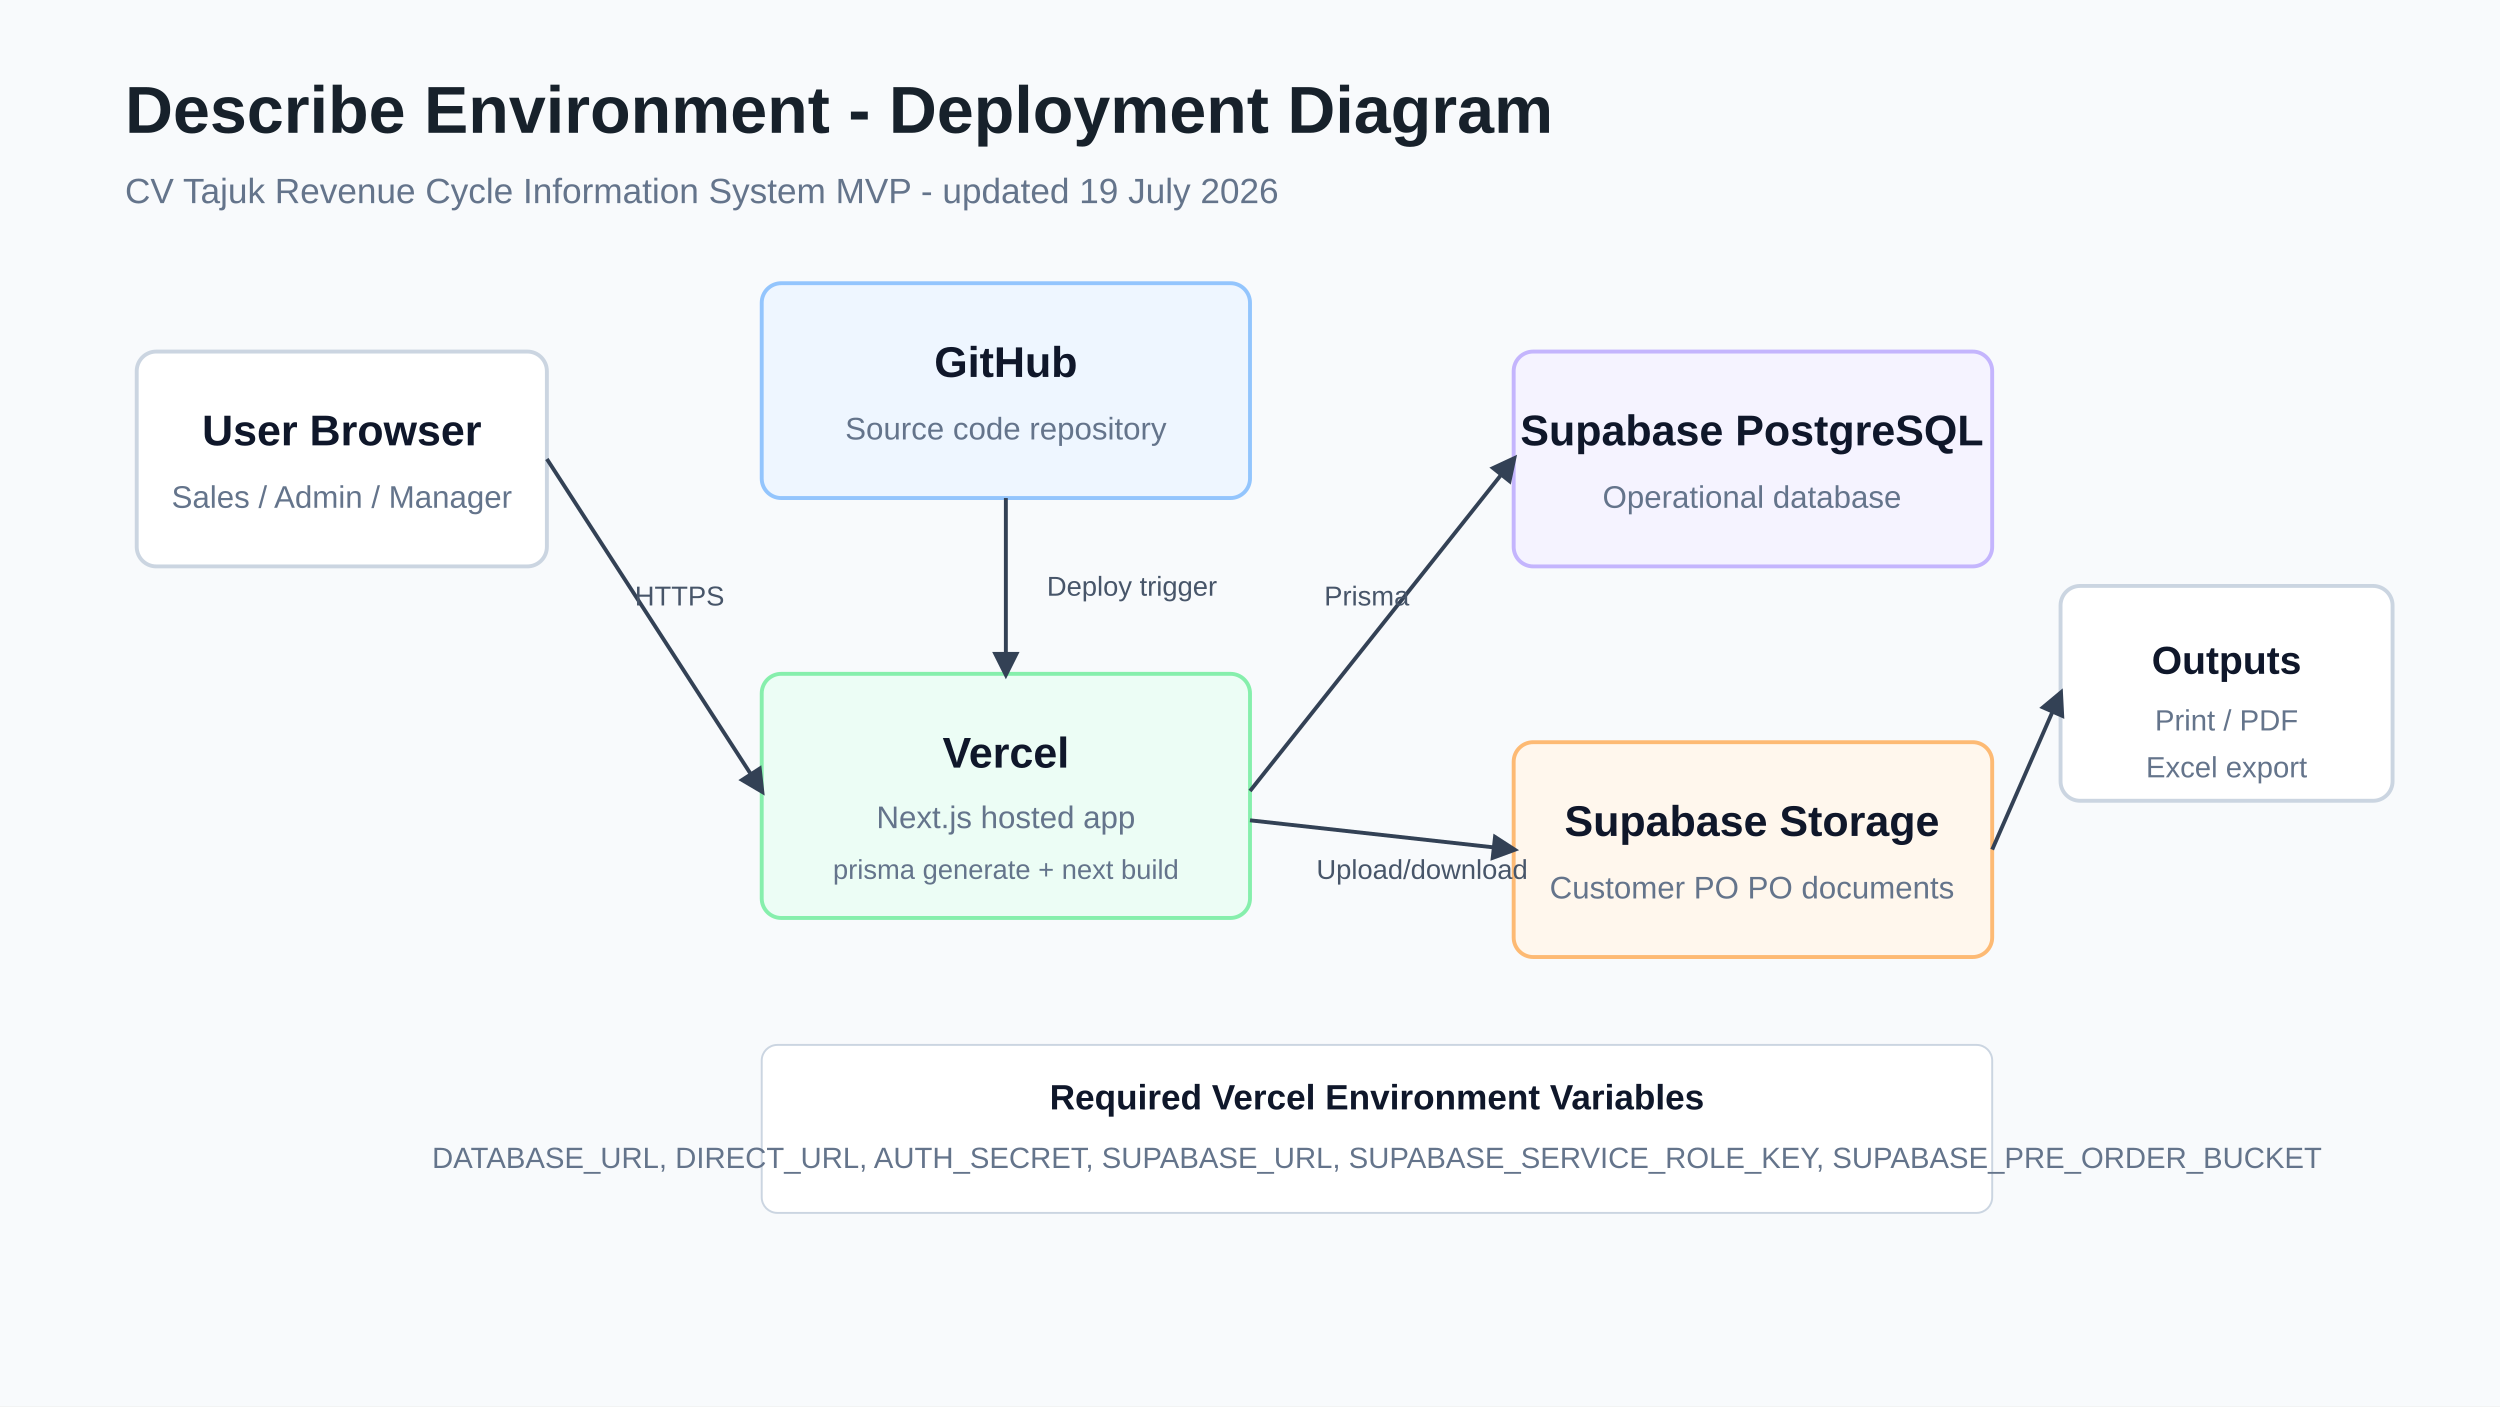
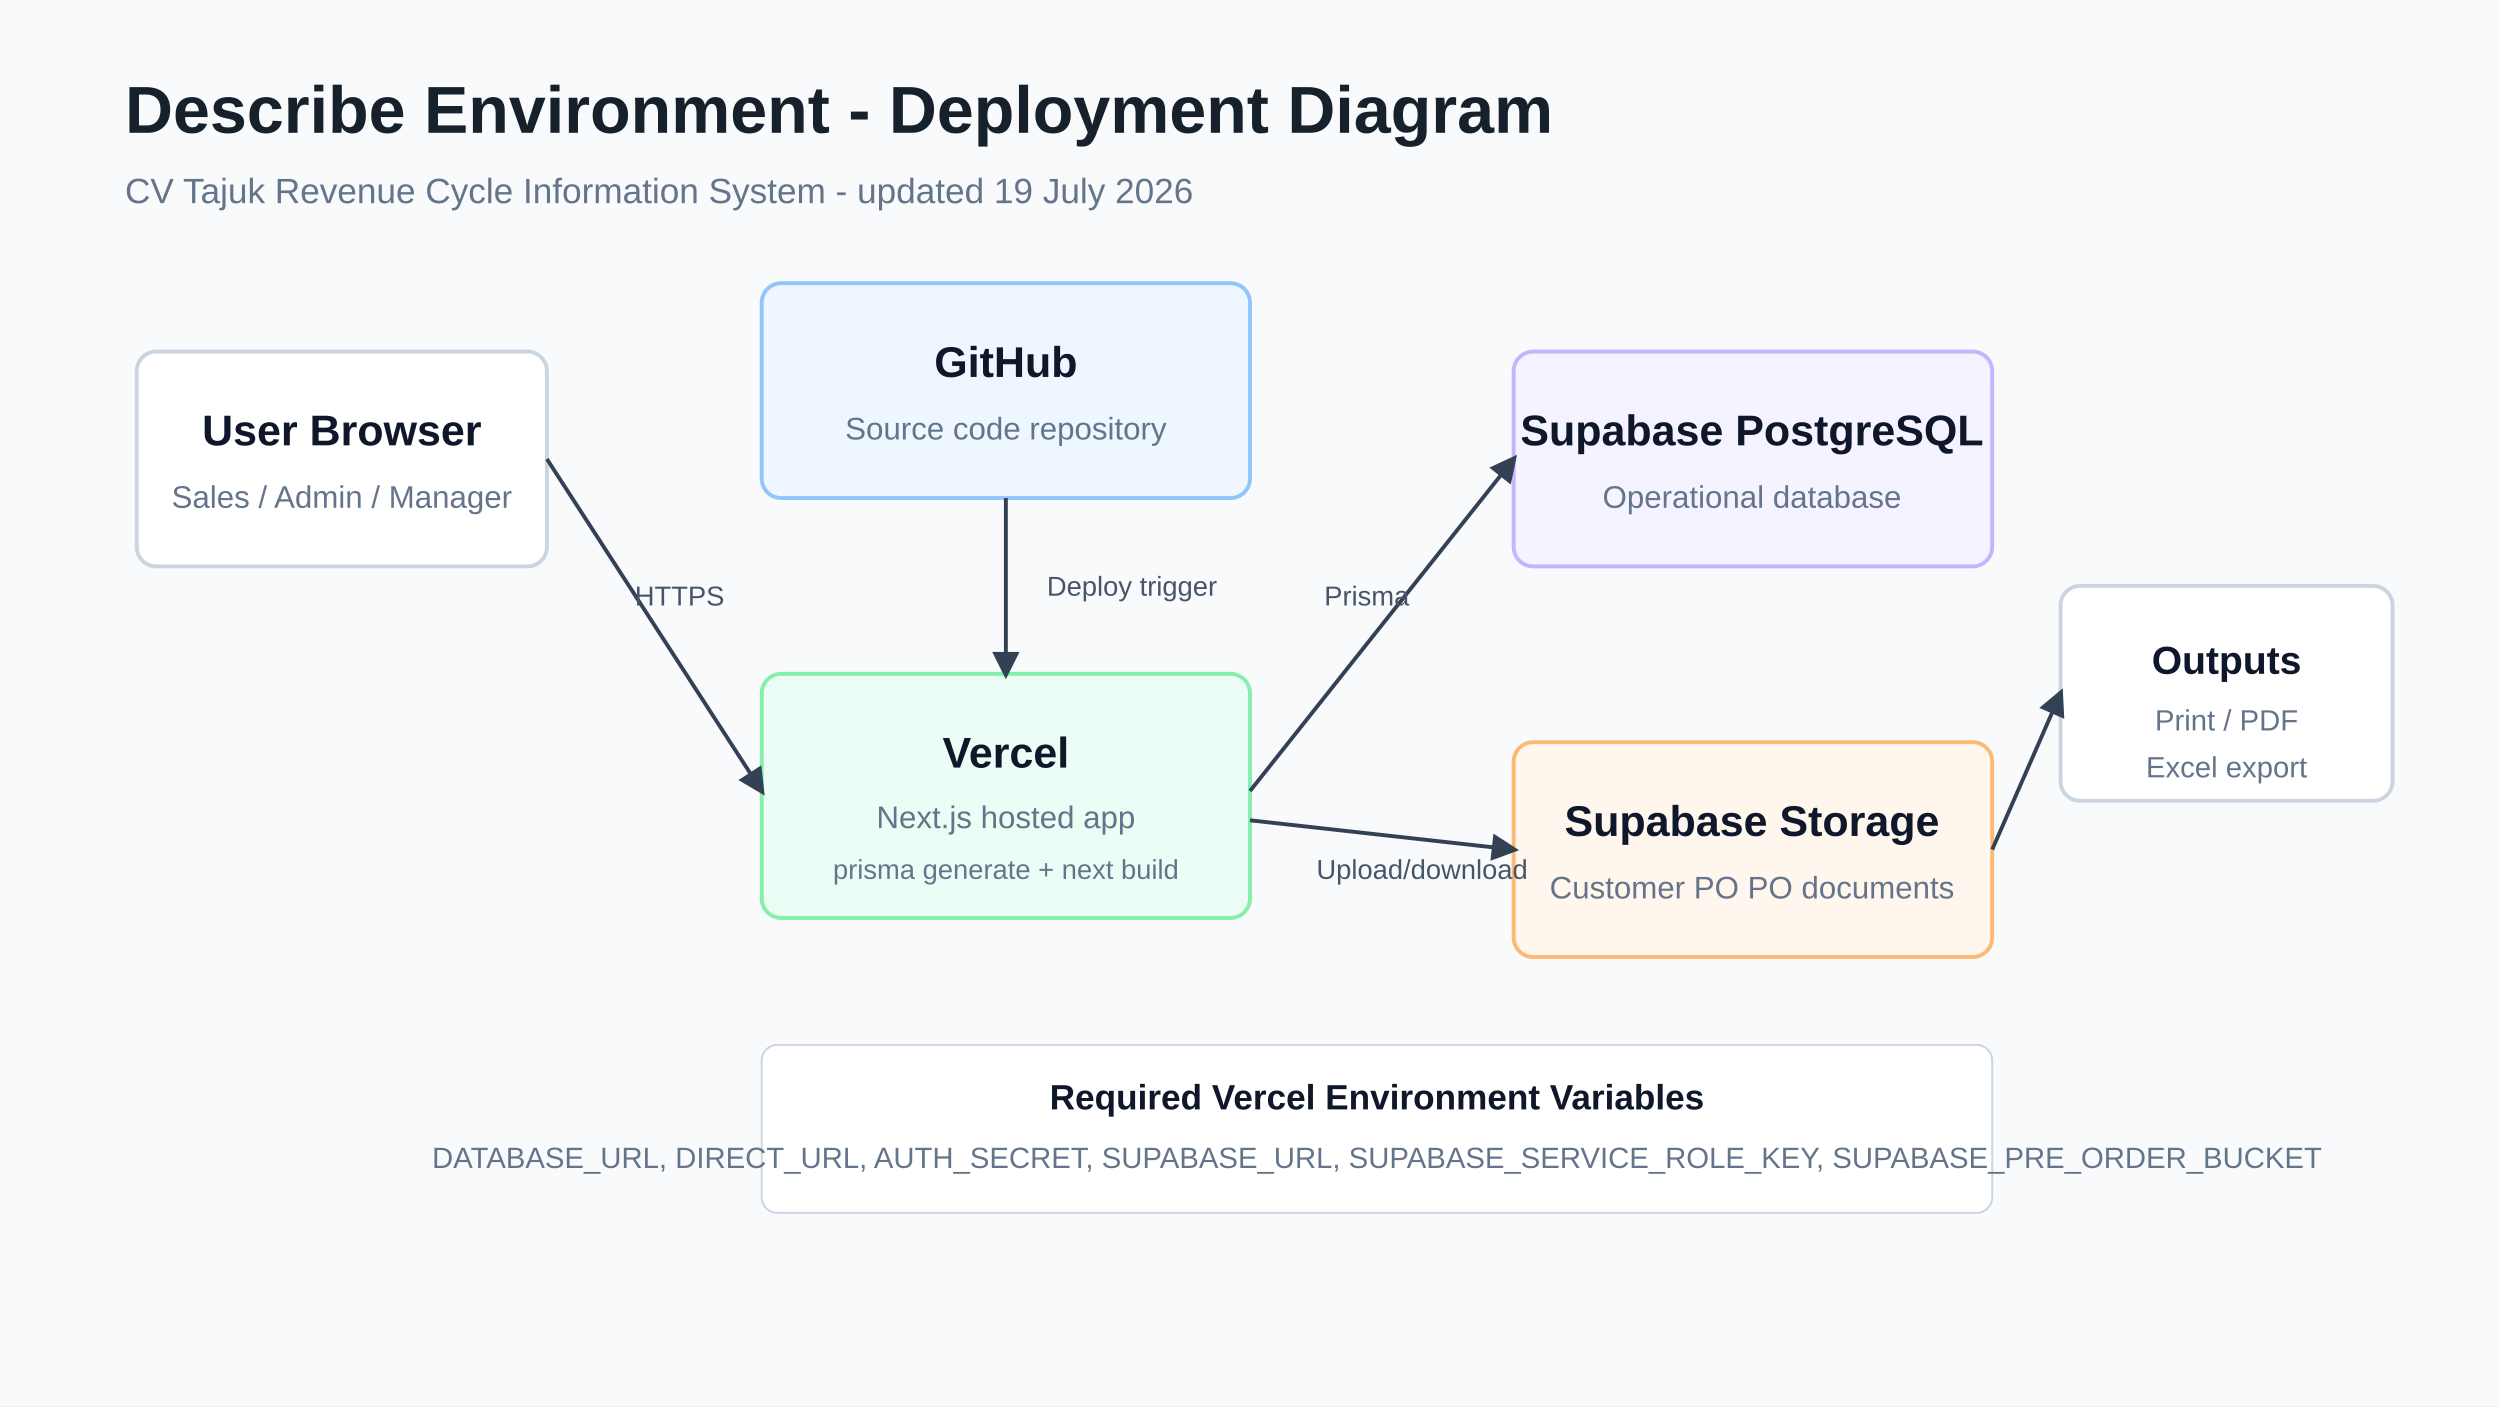
<svg xmlns="http://www.w3.org/2000/svg" width="1280" height="720" viewBox="0 0 1280 720" font-family="Arial, Segoe UI, sans-serif">
  <rect width="1280" height="720" fill="#f8fafc" />
  <text x="64" y="68" font-size="34" font-weight="700" fill="#17212b">Describe Environment - Deployment Diagram</text>
-   <text x="64" y="104" font-size="18" fill="#64748b">CV Tajuk Revenue Cycle Information System MVP - updated 19 July 2026</text>
+   <text x="64" y="104" font-size="18" fill="#64748b">CV Tajuk Revenue Cycle Information System - updated 19 July 2026</text>
  <rect x="70" y="180" width="210" height="110" rx="10" fill="#ffffff" stroke="#cbd5e1" stroke-width="2" />
  <text x="175" y="228" text-anchor="middle" font-size="22" font-weight="700" fill="#0f172a">User Browser</text>
  <text x="175" y="260" text-anchor="middle" font-size="16" fill="#64748b">Sales / Admin / Manager</text>
  <rect x="390" y="145" width="250" height="110" rx="10" fill="#eef6ff" stroke="#93c5fd" stroke-width="2" />
  <text x="515" y="193" text-anchor="middle" font-size="22" font-weight="700" fill="#0f172a">GitHub</text>
  <text x="515" y="225" text-anchor="middle" font-size="16" fill="#64748b">Source code repository</text>
  <rect x="390" y="345" width="250" height="125" rx="10" fill="#ecfdf5" stroke="#86efac" stroke-width="2" />
  <text x="515" y="393" text-anchor="middle" font-size="22" font-weight="700" fill="#0f172a">Vercel</text>
  <text x="515" y="424" text-anchor="middle" font-size="16" fill="#64748b">Next.js hosted app</text>
  <text x="515" y="450" text-anchor="middle" font-size="14" fill="#64748b">prisma generate + next build</text>
  <rect x="775" y="180" width="245" height="110" rx="10" fill="#f5f3ff" stroke="#c4b5fd" stroke-width="2" />
  <text x="897" y="228" text-anchor="middle" font-size="22" font-weight="700" fill="#0f172a">Supabase PostgreSQL</text>
  <text x="897" y="260" text-anchor="middle" font-size="16" fill="#64748b">Operational database</text>
  <rect x="775" y="380" width="245" height="110" rx="10" fill="#fff7ed" stroke="#fdba74" stroke-width="2" />
  <text x="897" y="428" text-anchor="middle" font-size="22" font-weight="700" fill="#0f172a">Supabase Storage</text>
  <text x="897" y="460" text-anchor="middle" font-size="16" fill="#64748b">Customer PO PO documents</text>
  <rect x="1055" y="300" width="170" height="110" rx="10" fill="#ffffff" stroke="#cbd5e1" stroke-width="2" />
  <text x="1140" y="345" text-anchor="middle" font-size="20" font-weight="700" fill="#0f172a">Outputs</text>
  <text x="1140" y="374" text-anchor="middle" font-size="15" fill="#64748b">Print / PDF</text>
  <text x="1140" y="398" text-anchor="middle" font-size="15" fill="#64748b">Excel export</text>
  <line x1="280" y1="235" x2="390" y2="405" stroke="#334155" stroke-width="2" marker-end="url(#arrow)" />
  <line x1="515" y1="255" x2="515" y2="345" stroke="#334155" stroke-width="2" marker-end="url(#arrow)" />
  <line x1="640" y1="405" x2="775" y2="235" stroke="#334155" stroke-width="2" marker-end="url(#arrow)" />
  <line x1="640" y1="420" x2="775" y2="435" stroke="#334155" stroke-width="2" marker-end="url(#arrow)" />
  <line x1="1020" y1="435" x2="1055" y2="355" stroke="#334155" stroke-width="2" marker-end="url(#arrow)" />
  <text x="325" y="310" font-size="14" fill="#475569">HTTPS</text>
  <text x="536" y="305" font-size="14" fill="#475569">Deploy trigger</text>
  <text x="678" y="310" font-size="14" fill="#475569">Prisma</text>
  <text x="674" y="450" font-size="14" fill="#475569">Upload/download</text>
  <rect x="390" y="535" width="630" height="86" rx="8" fill="#ffffff" stroke="#cbd5e1" />
  <text x="705" y="568" text-anchor="middle" font-size="18" font-weight="700" fill="#0f172a">Required Vercel Environment Variables</text>
  <text x="705" y="598" text-anchor="middle" font-size="15" fill="#64748b">DATABASE_URL, DIRECT_URL, AUTH_SECRET, SUPABASE_URL, SUPABASE_SERVICE_ROLE_KEY, SUPABASE_PRE_ORDER_BUCKET</text>
  <defs>
    <marker id="arrow" viewBox="0 0 10 10" refX="8" refY="5" markerWidth="7" markerHeight="7" orient="auto-start-reverse">
      <path d="M 0 0 L 10 5 L 0 10 z" fill="#334155" />
    </marker>
  </defs>
</svg>
